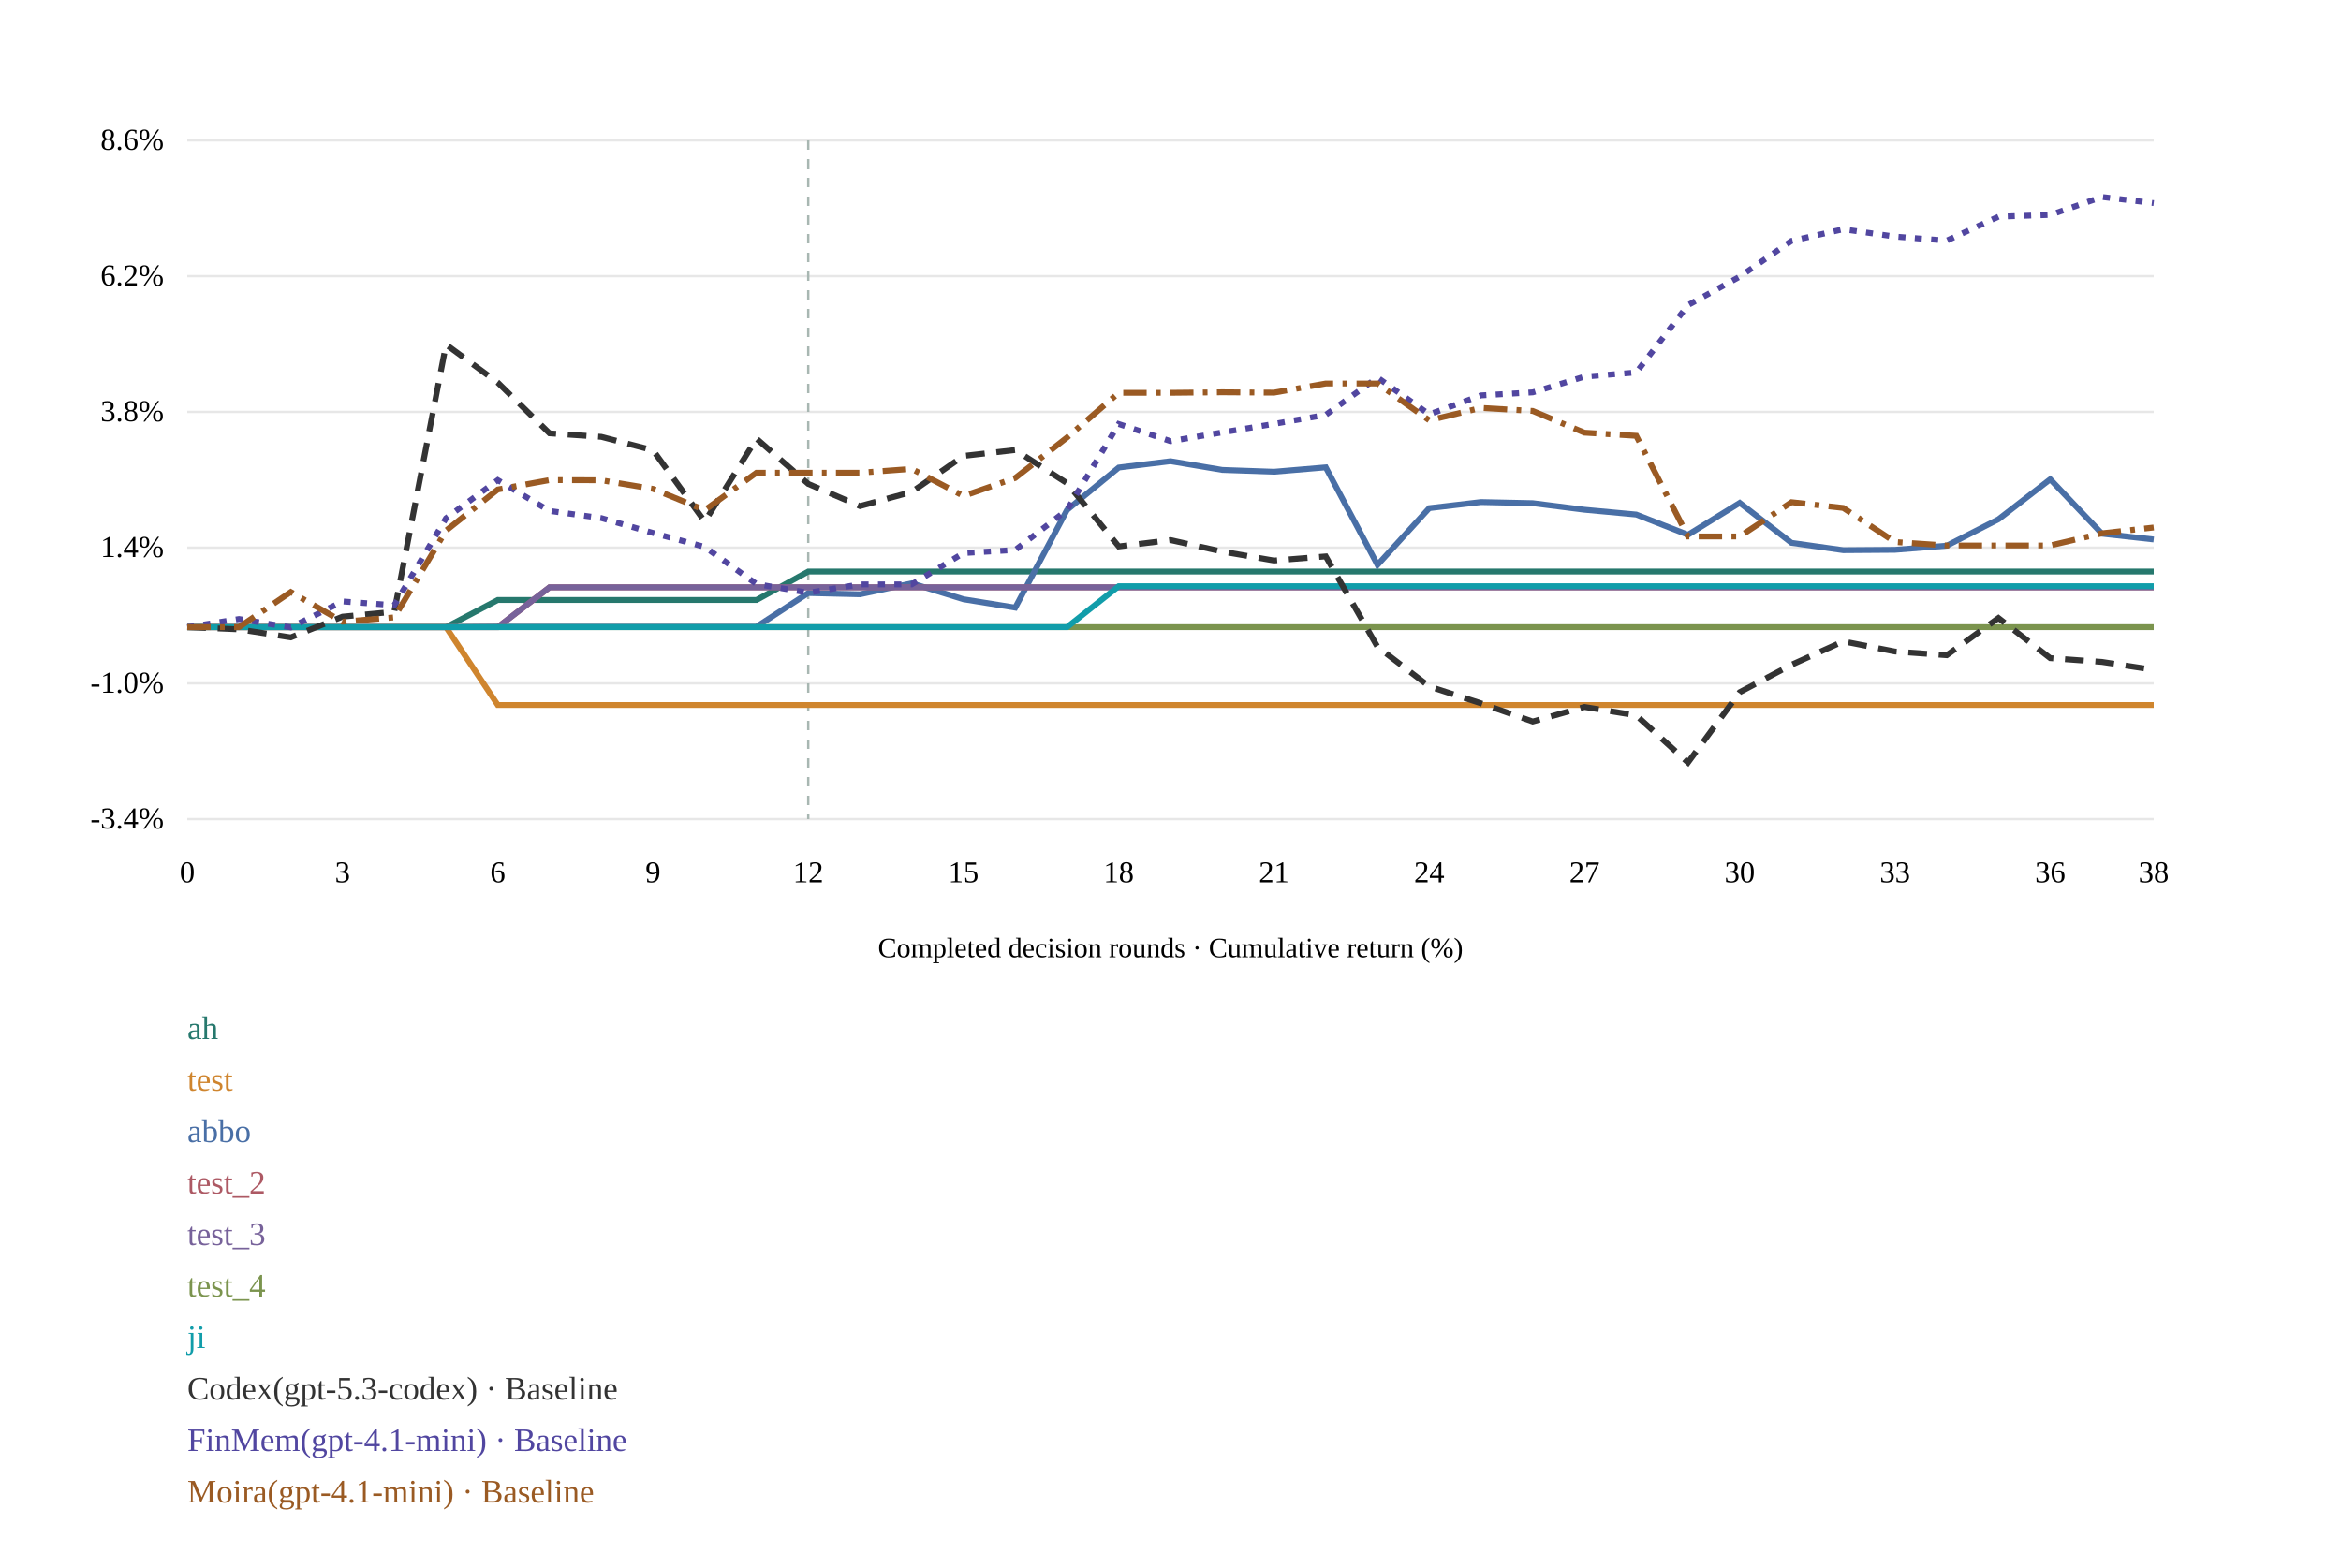
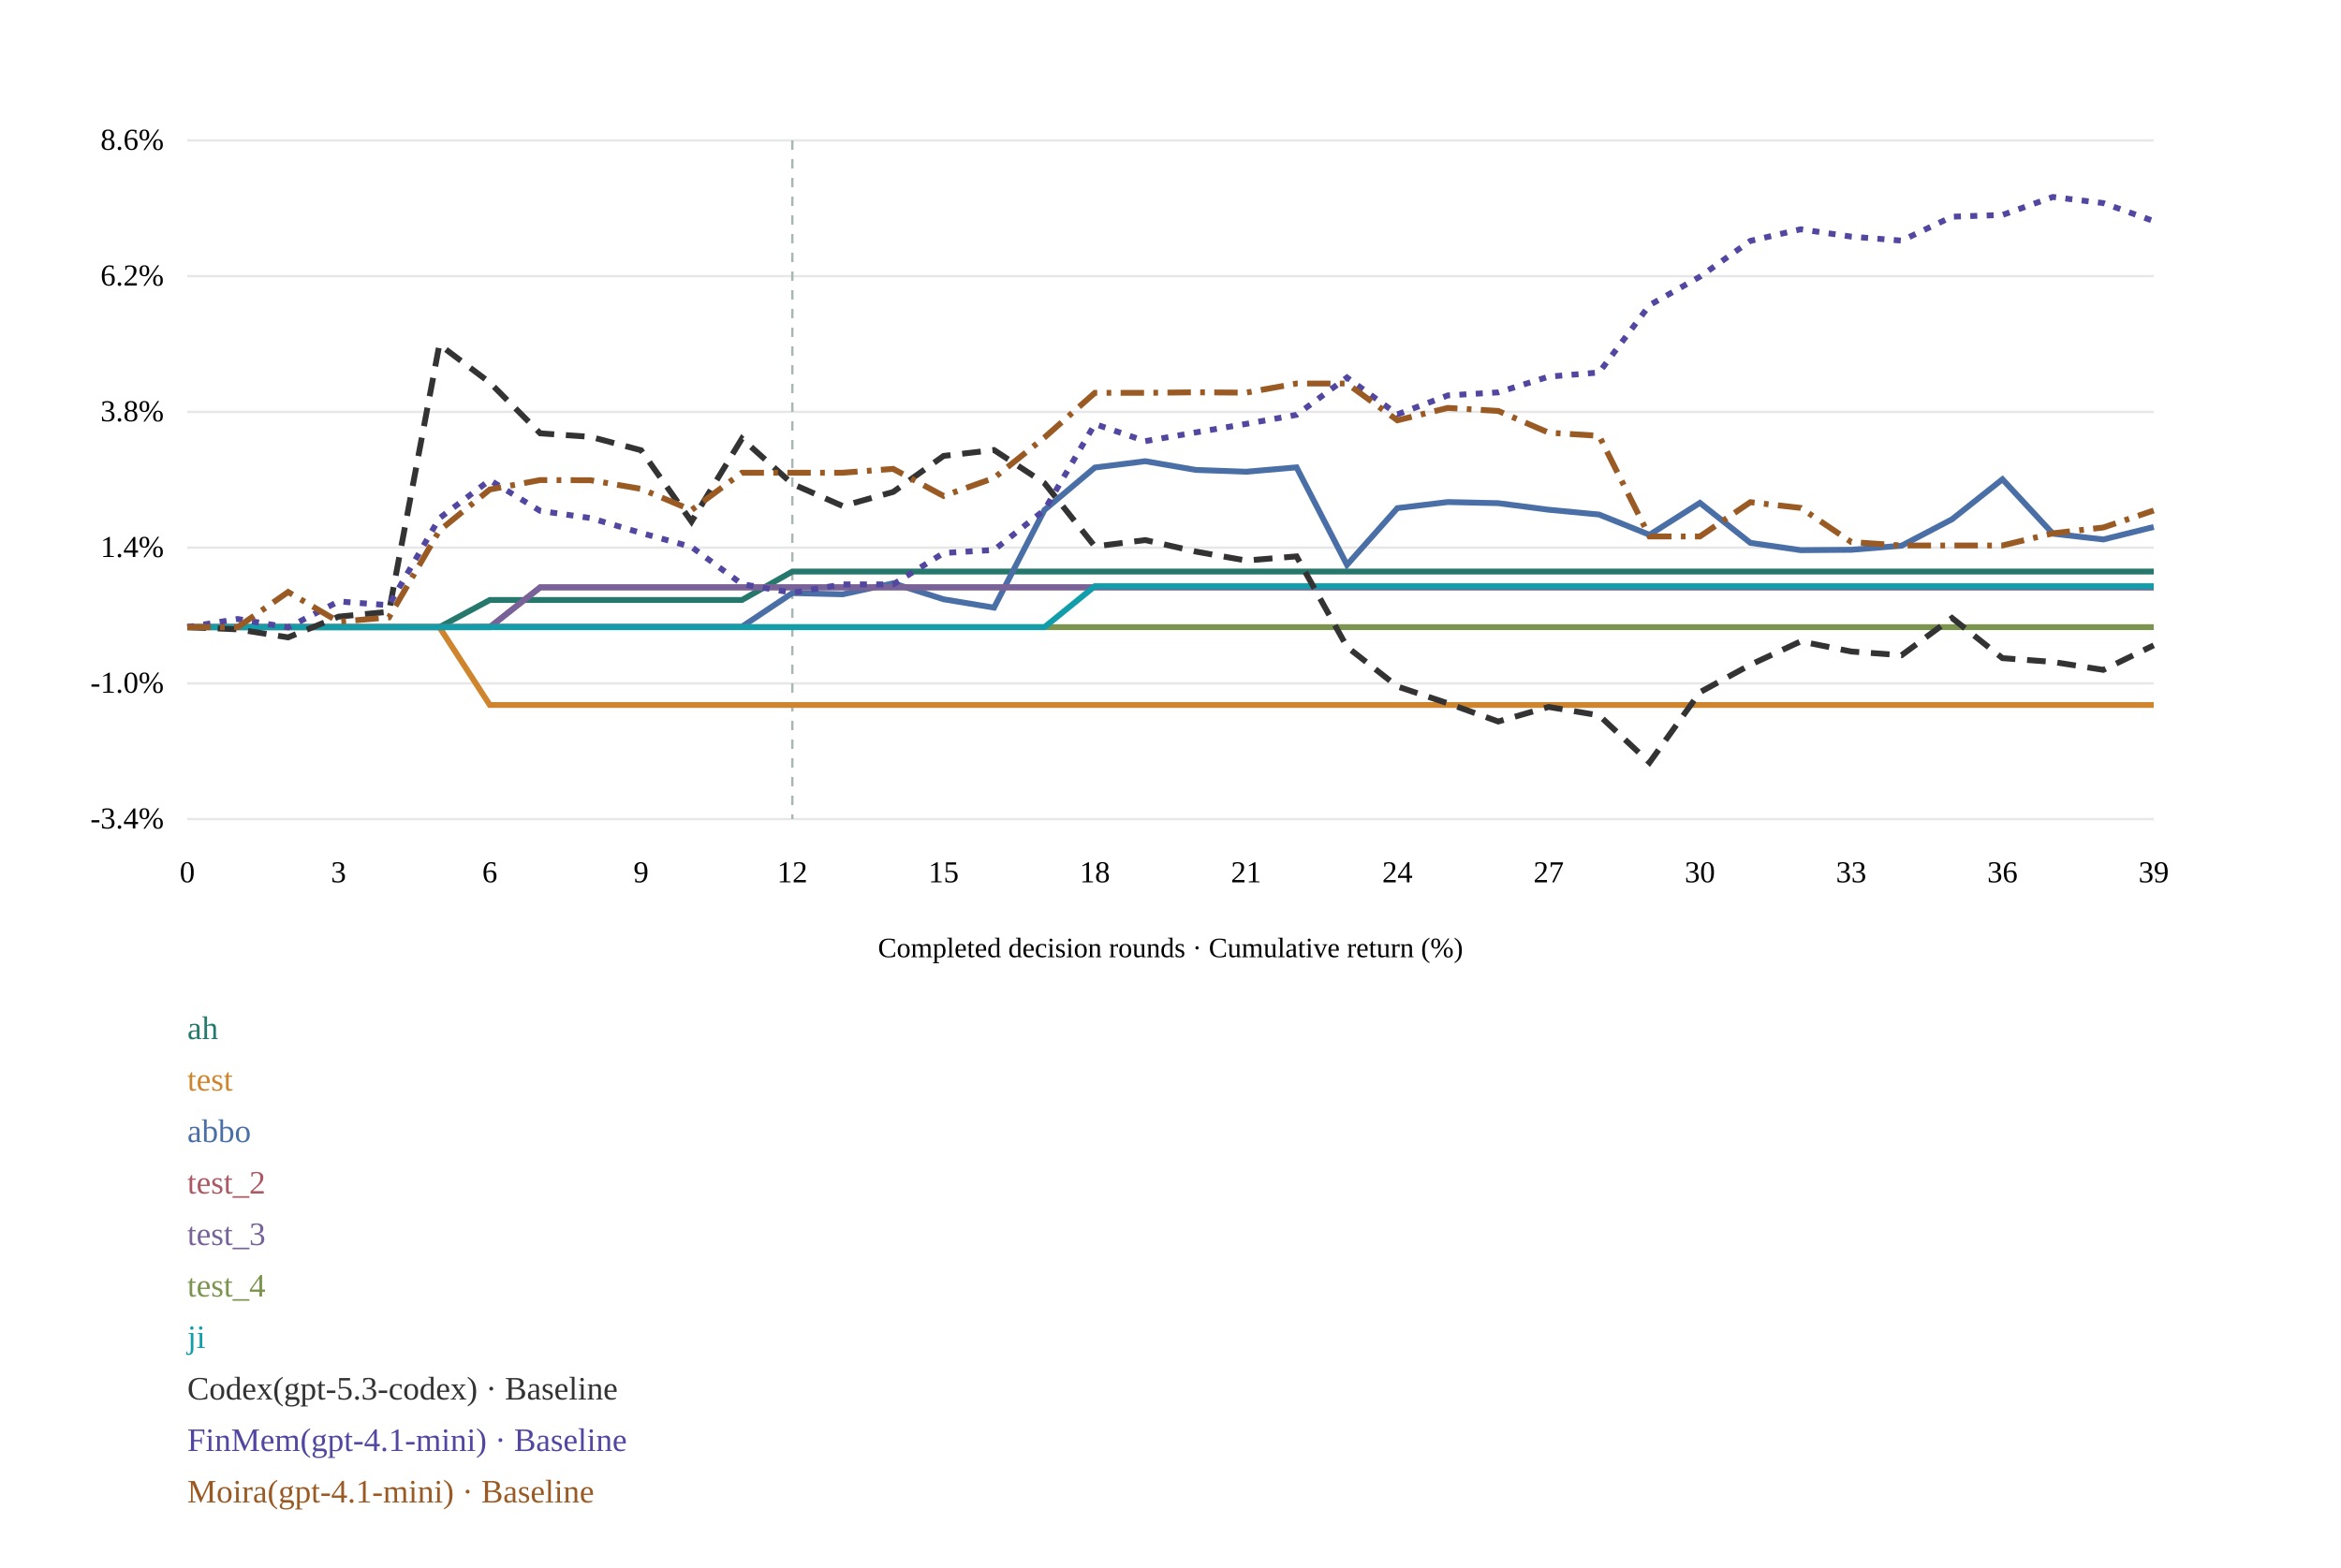
<svg xmlns="http://www.w3.org/2000/svg" viewBox="0 0 1000 670" role="img">
  <rect width="100%" height="100%" fill="white" />
  <path d="M80 350.0H920" stroke="#e7e7e7" />
  <text x="70" y="354.0" text-anchor="end" font-size="13">-3.4%</text>
  <path d="M80 292.0H920" stroke="#e7e7e7" />
  <text x="70" y="296.0" text-anchor="end" font-size="13">-1.0%</text>
  <path d="M80 234.0H920" stroke="#e7e7e7" />
  <text x="70" y="238.0" text-anchor="end" font-size="13">1.4%</text>
  <path d="M80 176.0H920" stroke="#e7e7e7" />
  <text x="70" y="180.0" text-anchor="end" font-size="13">3.8%</text>
  <path d="M80 118.0H920" stroke="#e7e7e7" />
  <text x="70" y="122.0" text-anchor="end" font-size="13">6.2%</text>
  <path d="M80 60.0H920" stroke="#e7e7e7" />
  <text x="70" y="64.0" text-anchor="end" font-size="13">8.6%</text>
  <path d="M80 267.982H920" stroke="#aaa" />
  <text x="80.0" y="377" text-anchor="middle" font-size="13">0</text>
-   <text x="146.316" y="377" text-anchor="middle" font-size="13">3</text>
-   <text x="212.632" y="377" text-anchor="middle" font-size="13">6</text>
-   <text x="278.947" y="377" text-anchor="middle" font-size="13">9</text>
-   <text x="345.263" y="377" text-anchor="middle" font-size="13">12</text>
-   <text x="411.579" y="377" text-anchor="middle" font-size="13">15</text>
-   <text x="477.895" y="377" text-anchor="middle" font-size="13">18</text>
-   <text x="544.211" y="377" text-anchor="middle" font-size="13">21</text>
-   <text x="610.526" y="377" text-anchor="middle" font-size="13">24</text>
-   <text x="676.842" y="377" text-anchor="middle" font-size="13">27</text>
-   <text x="743.158" y="377" text-anchor="middle" font-size="13">30</text>
-   <text x="809.474" y="377" text-anchor="middle" font-size="13">33</text>
-   <text x="875.789" y="377" text-anchor="middle" font-size="13">36</text>
-   <text x="920.0" y="377" text-anchor="middle" font-size="13">38</text>
-   <path d="M345.263 60V350" stroke="#a8b7b2" stroke-dasharray="4 4" />
+   <text x="144.615" y="377" text-anchor="middle" font-size="13">3</text>
+   <text x="209.231" y="377" text-anchor="middle" font-size="13">6</text>
+   <text x="273.846" y="377" text-anchor="middle" font-size="13">9</text>
+   <text x="338.462" y="377" text-anchor="middle" font-size="13">12</text>
+   <text x="403.077" y="377" text-anchor="middle" font-size="13">15</text>
+   <text x="467.692" y="377" text-anchor="middle" font-size="13">18</text>
+   <text x="532.308" y="377" text-anchor="middle" font-size="13">21</text>
+   <text x="596.923" y="377" text-anchor="middle" font-size="13">24</text>
+   <text x="661.538" y="377" text-anchor="middle" font-size="13">27</text>
+   <text x="726.154" y="377" text-anchor="middle" font-size="13">30</text>
+   <text x="790.769" y="377" text-anchor="middle" font-size="13">33</text>
+   <text x="855.385" y="377" text-anchor="middle" font-size="13">36</text>
+   <text x="920.0" y="377" text-anchor="middle" font-size="13">39</text>
+   <path d="M338.462 60V350" stroke="#a8b7b2" stroke-dasharray="4 4" />
  <text x="500" y="409" text-anchor="middle">Completed decision rounds · Cumulative return (%)</text>
-   <polyline points="80.00,267.98 102.11,267.98 124.21,267.98 146.32,267.98 168.42,267.98 190.53,267.98 212.63,256.38 234.74,256.38 256.84,256.38 278.95,256.38 301.05,256.38 323.16,256.38 345.26,244.22 367.37,244.22 389.47,244.22 411.58,244.22 433.68,244.22 455.79,244.22 477.89,244.22 500.00,244.22 522.11,244.22 544.21,244.22 566.32,244.22 588.42,244.22 610.53,244.22 632.63,244.22 654.74,244.22 676.84,244.22 698.95,244.22 721.05,244.22 743.16,244.22 765.26,244.22 787.37,244.22 809.47,244.22 831.58,244.22 853.68,244.22 875.79,244.22 897.89,244.22 920.00,244.22" fill="none" stroke="#26786d" stroke-width="2.5" stroke-dasharray="none" />
+   <polyline points="80.00,267.98 101.54,267.98 123.08,267.98 144.62,267.98 166.15,267.98 187.69,267.98 209.23,256.38 230.77,256.38 252.31,256.38 273.85,256.38 295.38,256.38 316.92,256.38 338.46,244.22 360.00,244.22 381.54,244.22 403.08,244.22 424.62,244.22 446.15,244.22 467.69,244.22 489.23,244.22 510.77,244.22 532.31,244.22 553.85,244.22 575.38,244.22 596.92,244.22 618.46,244.22 640.00,244.22 661.54,244.22 683.08,244.22 704.62,244.22 726.15,244.22 747.69,244.22 769.23,244.22 790.77,244.22 812.31,244.22 833.85,244.22 855.38,244.22 876.92,244.22 898.46,244.22 920.00,244.22" fill="none" stroke="#26786d" stroke-width="2.5" stroke-dasharray="none" />
  <text x="80" y="444" fill="#26786d" font-size="14">ah</text>
-   <polyline points="80.00,267.98 102.11,267.98 124.21,267.98 146.32,267.98 168.42,267.98 190.53,267.98 212.63,301.24 234.74,301.24 256.84,301.24 278.95,301.24 301.05,301.24 323.16,301.24 345.26,301.24 367.37,301.24 389.47,301.24 411.58,301.24 433.68,301.24 455.79,301.24 477.89,301.24 500.00,301.24 522.11,301.24 544.21,301.24 566.32,301.24 588.42,301.24 610.53,301.24 632.63,301.24 654.74,301.24 676.84,301.24 698.95,301.24 721.05,301.24 743.16,301.24 765.26,301.24 787.37,301.24 809.47,301.24 831.58,301.24 853.68,301.24 875.79,301.24 897.89,301.24 920.00,301.24" fill="none" stroke="#cf852e" stroke-width="2.5" stroke-dasharray="none" />
+   <polyline points="80.00,267.98 101.54,267.98 123.08,267.98 144.62,267.98 166.15,267.98 187.69,267.98 209.23,301.24 230.77,301.24 252.31,301.24 273.85,301.24 295.38,301.24 316.92,301.24 338.46,301.24 360.00,301.24 381.54,301.24 403.08,301.24 424.62,301.24 446.15,301.24 467.69,301.24 489.23,301.24 510.77,301.24 532.31,301.24 553.85,301.24 575.38,301.24 596.92,301.24 618.46,301.24 640.00,301.24 661.54,301.24 683.08,301.24 704.62,301.24 726.15,301.24 747.69,301.24 769.23,301.24 790.77,301.24 812.31,301.24 833.85,301.24 855.38,301.24 876.92,301.24 898.46,301.24 920.00,301.24" fill="none" stroke="#cf852e" stroke-width="2.5" stroke-dasharray="none" />
  <text x="80" y="466" fill="#cf852e" font-size="14">test</text>
-   <polyline points="80.00,267.98 102.11,267.98 124.21,267.98 146.32,267.98 168.42,267.98 190.53,267.98 212.63,267.78 234.74,267.78 256.84,267.78 278.95,267.78 301.05,267.78 323.16,267.78 345.26,253.41 367.37,253.94 389.47,249.24 411.58,256.07 433.68,259.64 455.79,217.92 477.89,199.78 500.00,197.07 522.11,200.79 544.21,201.57 566.32,199.70 588.42,241.37 610.53,217.12 632.63,214.52 654.74,215.00 676.84,217.81 698.95,219.86 721.05,228.51 743.16,214.87 765.26,231.95 787.37,235.09 809.47,234.93 831.58,233.17 853.68,221.88 875.79,204.79 897.89,228.04 920.00,230.51" fill="none" stroke="#496fa6" stroke-width="2.5" stroke-dasharray="none" />
+   <polyline points="80.00,267.98 101.54,267.98 123.08,267.98 144.62,267.98 166.15,267.98 187.69,267.98 209.23,267.78 230.77,267.78 252.31,267.78 273.85,267.78 295.38,267.78 316.92,267.78 338.46,253.41 360.00,253.94 381.54,249.24 403.08,256.07 424.62,259.64 446.15,217.92 467.69,199.78 489.23,197.07 510.77,200.79 532.31,201.57 553.85,199.70 575.38,241.37 596.92,217.12 618.46,214.52 640.00,215.00 661.54,217.81 683.08,219.86 704.62,228.51 726.15,214.87 747.69,231.95 769.23,235.09 790.77,234.93 812.31,233.17 833.85,221.88 855.38,204.79 876.92,228.04 898.46,230.51 920.00,225.17" fill="none" stroke="#496fa6" stroke-width="2.5" stroke-dasharray="none" />
  <text x="80" y="488" fill="#496fa6" font-size="14">abbo</text>
-   <polyline points="80.00,267.98 102.11,267.98 124.21,267.98 146.32,267.98 168.42,267.98 190.53,267.98 212.63,267.98 234.74,250.96 256.84,250.96 278.95,250.96 301.05,250.96 323.16,250.96 345.26,250.96 367.37,250.96 389.47,250.96 411.58,250.96 433.68,250.96 455.79,250.96 477.89,250.96 500.00,250.96 522.11,250.96 544.21,250.96 566.32,250.96 588.42,250.96 610.53,250.96 632.63,250.96 654.74,250.96 676.84,250.96 698.95,250.96 721.05,250.96 743.16,250.96 765.26,250.96 787.37,250.96 809.47,250.96 831.58,250.96 853.68,250.96 875.79,250.96 897.89,250.96 920.00,250.96" fill="none" stroke="#ad5964" stroke-width="2.5" stroke-dasharray="none" />
+   <polyline points="80.00,267.98 101.54,267.98 123.08,267.98 144.62,267.98 166.15,267.98 187.69,267.98 209.23,267.98 230.77,250.96 252.31,250.96 273.85,250.96 295.38,250.96 316.92,250.96 338.46,250.96 360.00,250.96 381.54,250.96 403.08,250.96 424.62,250.96 446.15,250.96 467.69,250.96 489.23,250.96 510.77,250.96 532.31,250.96 553.85,250.96 575.38,250.96 596.92,250.96 618.46,250.96 640.00,250.96 661.54,250.96 683.08,250.96 704.62,250.96 726.15,250.96 747.69,250.96 769.23,250.96 790.77,250.96 812.31,250.96 833.85,250.96 855.38,250.96 876.92,250.96 898.46,250.96 920.00,250.96" fill="none" stroke="#ad5964" stroke-width="2.5" stroke-dasharray="none" />
  <text x="80" y="510" fill="#ad5964" font-size="14">test_2</text>
-   <polyline points="80.00,267.98 102.11,267.98 124.21,267.98 146.32,267.98 168.42,267.98 190.53,267.98 212.63,267.98 234.74,250.96 256.84,250.96 278.95,250.96 301.05,250.96 323.16,250.96 345.26,250.96 367.37,250.96 389.47,250.96 411.58,250.96 433.68,250.96 455.79,250.96 477.89,250.96 500.00,250.96 522.11,250.96 544.21,250.96 566.32,250.96 588.42,250.96 610.53,250.96 632.63,250.96 654.74,250.96 676.84,250.96 698.95,250.96 721.05,250.96 743.16,250.96 765.26,250.96 787.37,250.96 809.47,250.96 831.58,250.96 853.68,250.96 875.79,250.96 897.89,250.96 920.00,250.96" fill="none" stroke="#77629a" stroke-width="2.5" stroke-dasharray="none" />
+   <polyline points="80.00,267.98 101.54,267.98 123.08,267.98 144.62,267.98 166.15,267.98 187.69,267.98 209.23,267.98 230.77,250.96 252.31,250.96 273.85,250.96 295.38,250.96 316.92,250.96 338.46,250.96 360.00,250.96 381.54,250.96 403.08,250.96 424.62,250.96 446.15,250.96 467.69,250.96 489.23,250.96 510.77,250.96 532.31,250.96 553.85,250.96 575.38,250.96 596.92,250.96 618.46,250.96 640.00,250.96 661.54,250.96 683.08,250.96 704.62,250.96 726.15,250.96 747.69,250.96 769.23,250.96 790.77,250.96 812.31,250.96 833.85,250.96 855.38,250.96 876.92,250.96 898.46,250.96 920.00,250.96" fill="none" stroke="#77629a" stroke-width="2.5" stroke-dasharray="none" />
  <text x="80" y="532" fill="#77629a" font-size="14">test_3</text>
-   <polyline points="80.00,267.98 102.11,267.98 124.21,267.98 146.32,267.98 168.42,267.98 190.53,267.98 212.63,267.98 234.74,267.98 256.84,267.98 278.95,267.98 301.05,267.98 323.16,267.98 345.26,267.98 367.37,267.98 389.47,267.98 411.58,267.98 433.68,267.98 455.79,267.98 477.89,267.98 500.00,267.98 522.11,267.98 544.21,267.98 566.32,267.98 588.42,267.98 610.53,267.98 632.63,267.98 654.74,267.98 676.84,267.98 698.95,267.98 721.05,267.98 743.16,267.98 765.26,267.98 787.37,267.98 809.47,267.98 831.58,267.98 853.68,267.98 875.79,267.98 897.89,267.98 920.00,267.98" fill="none" stroke="#7b944e" stroke-width="2.5" stroke-dasharray="none" />
+   <polyline points="80.00,267.98 101.54,267.98 123.08,267.98 144.62,267.98 166.15,267.98 187.69,267.98 209.23,267.98 230.77,267.98 252.31,267.98 273.85,267.98 295.38,267.98 316.92,267.98 338.46,267.98 360.00,267.98 381.54,267.98 403.08,267.98 424.62,267.98 446.15,267.98 467.69,267.98 489.23,267.98 510.77,267.98 532.31,267.98 553.85,267.98 575.38,267.98 596.92,267.98 618.46,267.98 640.00,267.98 661.54,267.98 683.08,267.98 704.62,267.98 726.15,267.98 747.69,267.98 769.23,267.98 790.77,267.98 812.31,267.98 833.85,267.98 855.38,267.98 876.92,267.98 898.46,267.98 920.00,267.98" fill="none" stroke="#7b944e" stroke-width="2.5" stroke-dasharray="none" />
  <text x="80" y="554" fill="#7b944e" font-size="14">test_4</text>
-   <polyline points="80.00,267.98 102.11,267.98 124.21,267.98 146.32,267.98 168.42,267.98 190.53,267.98 212.63,267.98 234.74,267.98 256.84,267.98 278.95,267.98 301.05,267.98 323.16,267.98 345.26,267.98 367.37,267.98 389.47,267.98 411.58,267.98 433.68,267.98 455.79,267.98 477.89,250.48 500.00,250.48 522.11,250.48 544.21,250.48 566.32,250.48 588.42,250.48 610.53,250.48 632.63,250.48 654.74,250.48 676.84,250.48 698.95,250.48 721.05,250.48 743.16,250.48 765.26,250.48 787.37,250.48 809.47,250.48 831.58,250.48 853.68,250.48 875.79,250.48 897.89,250.48 920.00,250.48" fill="none" stroke="#119daa" stroke-width="2.5" stroke-dasharray="none" />
+   <polyline points="80.00,267.98 101.54,267.98 123.08,267.98 144.62,267.98 166.15,267.98 187.69,267.98 209.23,267.98 230.77,267.98 252.31,267.98 273.85,267.98 295.38,267.98 316.92,267.98 338.46,267.98 360.00,267.98 381.54,267.98 403.08,267.98 424.62,267.98 446.15,267.98 467.69,250.48 489.23,250.48 510.77,250.48 532.31,250.48 553.85,250.48 575.38,250.48 596.92,250.48 618.46,250.48 640.00,250.48 661.54,250.48 683.08,250.48 704.62,250.48 726.15,250.48 747.69,250.48 769.23,250.48 790.77,250.48 812.31,250.48 833.85,250.48 855.38,250.48 876.92,250.48 898.46,250.48 920.00,250.48" fill="none" stroke="#119daa" stroke-width="2.5" stroke-dasharray="none" />
  <text x="80" y="576" fill="#119daa" font-size="14">ji</text>
-   <polyline points="80.00,267.98 102.11,268.92 124.21,272.35 146.32,263.49 168.42,261.40 190.53,147.23 212.63,163.47 234.74,185.16 256.84,186.66 278.95,192.39 301.05,222.87 323.16,187.43 345.26,206.76 367.37,216.24 389.47,210.20 411.58,194.81 433.68,192.29 455.79,206.45 477.89,233.49 500.00,230.77 522.11,235.68 544.21,239.51 566.32,237.74 588.42,276.39 610.53,293.33 632.63,300.52 654.74,308.30 676.84,302.07 698.95,305.67 721.05,325.83 743.16,295.78 765.26,284.06 787.37,274.05 809.47,278.39 831.58,279.97 853.68,264.07 875.79,281.22 897.89,282.83 920.00,286.23" fill="none" stroke="#333" stroke-width="2.5" stroke-dasharray="8 5" />
+   <polyline points="80.00,267.98 101.54,268.92 123.08,272.35 144.62,263.49 166.15,261.40 187.69,147.23 209.23,163.47 230.77,185.16 252.31,186.66 273.85,192.39 295.38,222.87 316.92,187.43 338.46,206.76 360.00,216.24 381.54,210.20 403.08,194.81 424.62,192.29 446.15,206.45 467.69,233.49 489.23,230.77 510.77,235.68 532.31,239.51 553.85,237.74 575.38,276.39 596.92,293.33 618.46,300.52 640.00,308.30 661.54,302.07 683.08,305.67 704.62,325.83 726.15,295.78 747.69,284.06 769.23,274.05 790.77,278.39 812.31,279.97 833.85,264.07 855.38,281.22 876.92,282.83 898.46,286.23 920.00,275.74" fill="none" stroke="#333" stroke-width="2.5" stroke-dasharray="8 5" />
  <text x="80" y="598" fill="#333" font-size="14">Codex(gpt-5.3-codex) · Baseline</text>
-   <polyline points="80.00,267.98 102.11,264.50 124.21,268.09 146.32,256.99 168.42,258.60 190.53,221.44 212.63,205.15 234.74,218.31 256.84,221.37 278.95,227.72 301.05,233.69 323.16,249.57 345.26,253.28 367.37,249.70 389.47,249.70 411.58,236.30 433.68,234.99 455.79,217.91 477.89,181.18 500.00,188.50 522.11,184.77 544.21,181.13 566.32,177.26 588.42,161.32 610.53,177.05 632.63,168.96 654.74,167.66 676.84,160.94 698.95,159.16 721.05,130.39 743.16,118.22 765.26,102.93 787.37,97.97 809.47,101.10 831.58,102.82 853.68,92.60 875.79,91.84 897.89,84.17 920.00,86.78" fill="none" stroke="#5146a0" stroke-width="2.5" stroke-dasharray="3 4" />
+   <polyline points="80.00,267.98 101.54,264.50 123.08,268.09 144.62,256.99 166.15,258.60 187.69,221.44 209.23,205.15 230.77,218.31 252.31,221.37 273.85,227.72 295.38,233.69 316.92,249.57 338.46,253.28 360.00,249.70 381.54,249.70 403.08,236.30 424.62,234.99 446.15,217.91 467.69,181.18 489.23,188.50 510.77,184.77 532.31,181.13 553.85,177.26 575.38,161.32 596.92,177.05 618.46,168.96 640.00,167.66 661.54,160.94 683.08,159.16 704.62,130.39 726.15,118.22 747.69,102.93 769.23,97.97 790.77,101.10 812.31,102.82 833.85,92.60 855.38,91.84 876.92,84.17 898.46,86.78 920.00,94.46" fill="none" stroke="#5146a0" stroke-width="2.5" stroke-dasharray="3 4" />
  <text x="80" y="620" fill="#5146a0" font-size="14">FinMem(gpt-4.1-mini) · Baseline</text>
-   <polyline points="80.00,267.98 102.11,267.98 124.21,252.96 146.32,265.65 168.42,263.81 190.53,226.73 212.63,209.16 234.74,205.13 256.84,205.21 278.95,208.89 301.05,217.97 323.16,201.99 345.26,201.99 367.37,201.99 389.47,200.35 411.58,211.93 433.68,204.24 455.79,186.95 477.89,167.85 500.00,167.85 522.11,167.63 544.21,167.78 566.32,163.88 588.42,163.88 610.53,179.60 632.63,174.30 654.74,175.59 676.84,184.88 698.95,186.22 721.05,229.22 743.16,229.22 765.26,214.58 787.37,217.03 809.47,231.59 831.58,233.08 853.68,233.08 875.79,233.08 897.89,227.88 920.00,225.40" fill="none" stroke="#9a5a23" stroke-width="2.5" stroke-dasharray="10 4 2 4" />
+   <polyline points="80.00,267.98 101.54,267.98 123.08,252.96 144.62,265.65 166.15,263.81 187.69,226.73 209.23,209.16 230.77,205.13 252.31,205.21 273.85,208.89 295.38,217.97 316.92,201.99 338.46,201.99 360.00,201.99 381.54,200.35 403.08,211.93 424.62,204.24 446.15,186.95 467.69,167.85 489.23,167.85 510.77,167.63 532.31,167.78 553.85,163.88 575.38,163.88 596.92,179.60 618.46,174.30 640.00,175.59 661.54,184.88 683.08,186.22 704.62,229.22 726.15,229.22 747.69,214.58 769.23,217.03 790.77,231.59 812.31,233.08 833.85,233.08 855.38,233.08 876.92,227.88 898.46,225.40 920.00,218.13" fill="none" stroke="#9a5a23" stroke-width="2.5" stroke-dasharray="10 4 2 4" />
  <text x="80" y="642" fill="#9a5a23" font-size="14">Moira(gpt-4.1-mini) · Baseline</text>
</svg>
